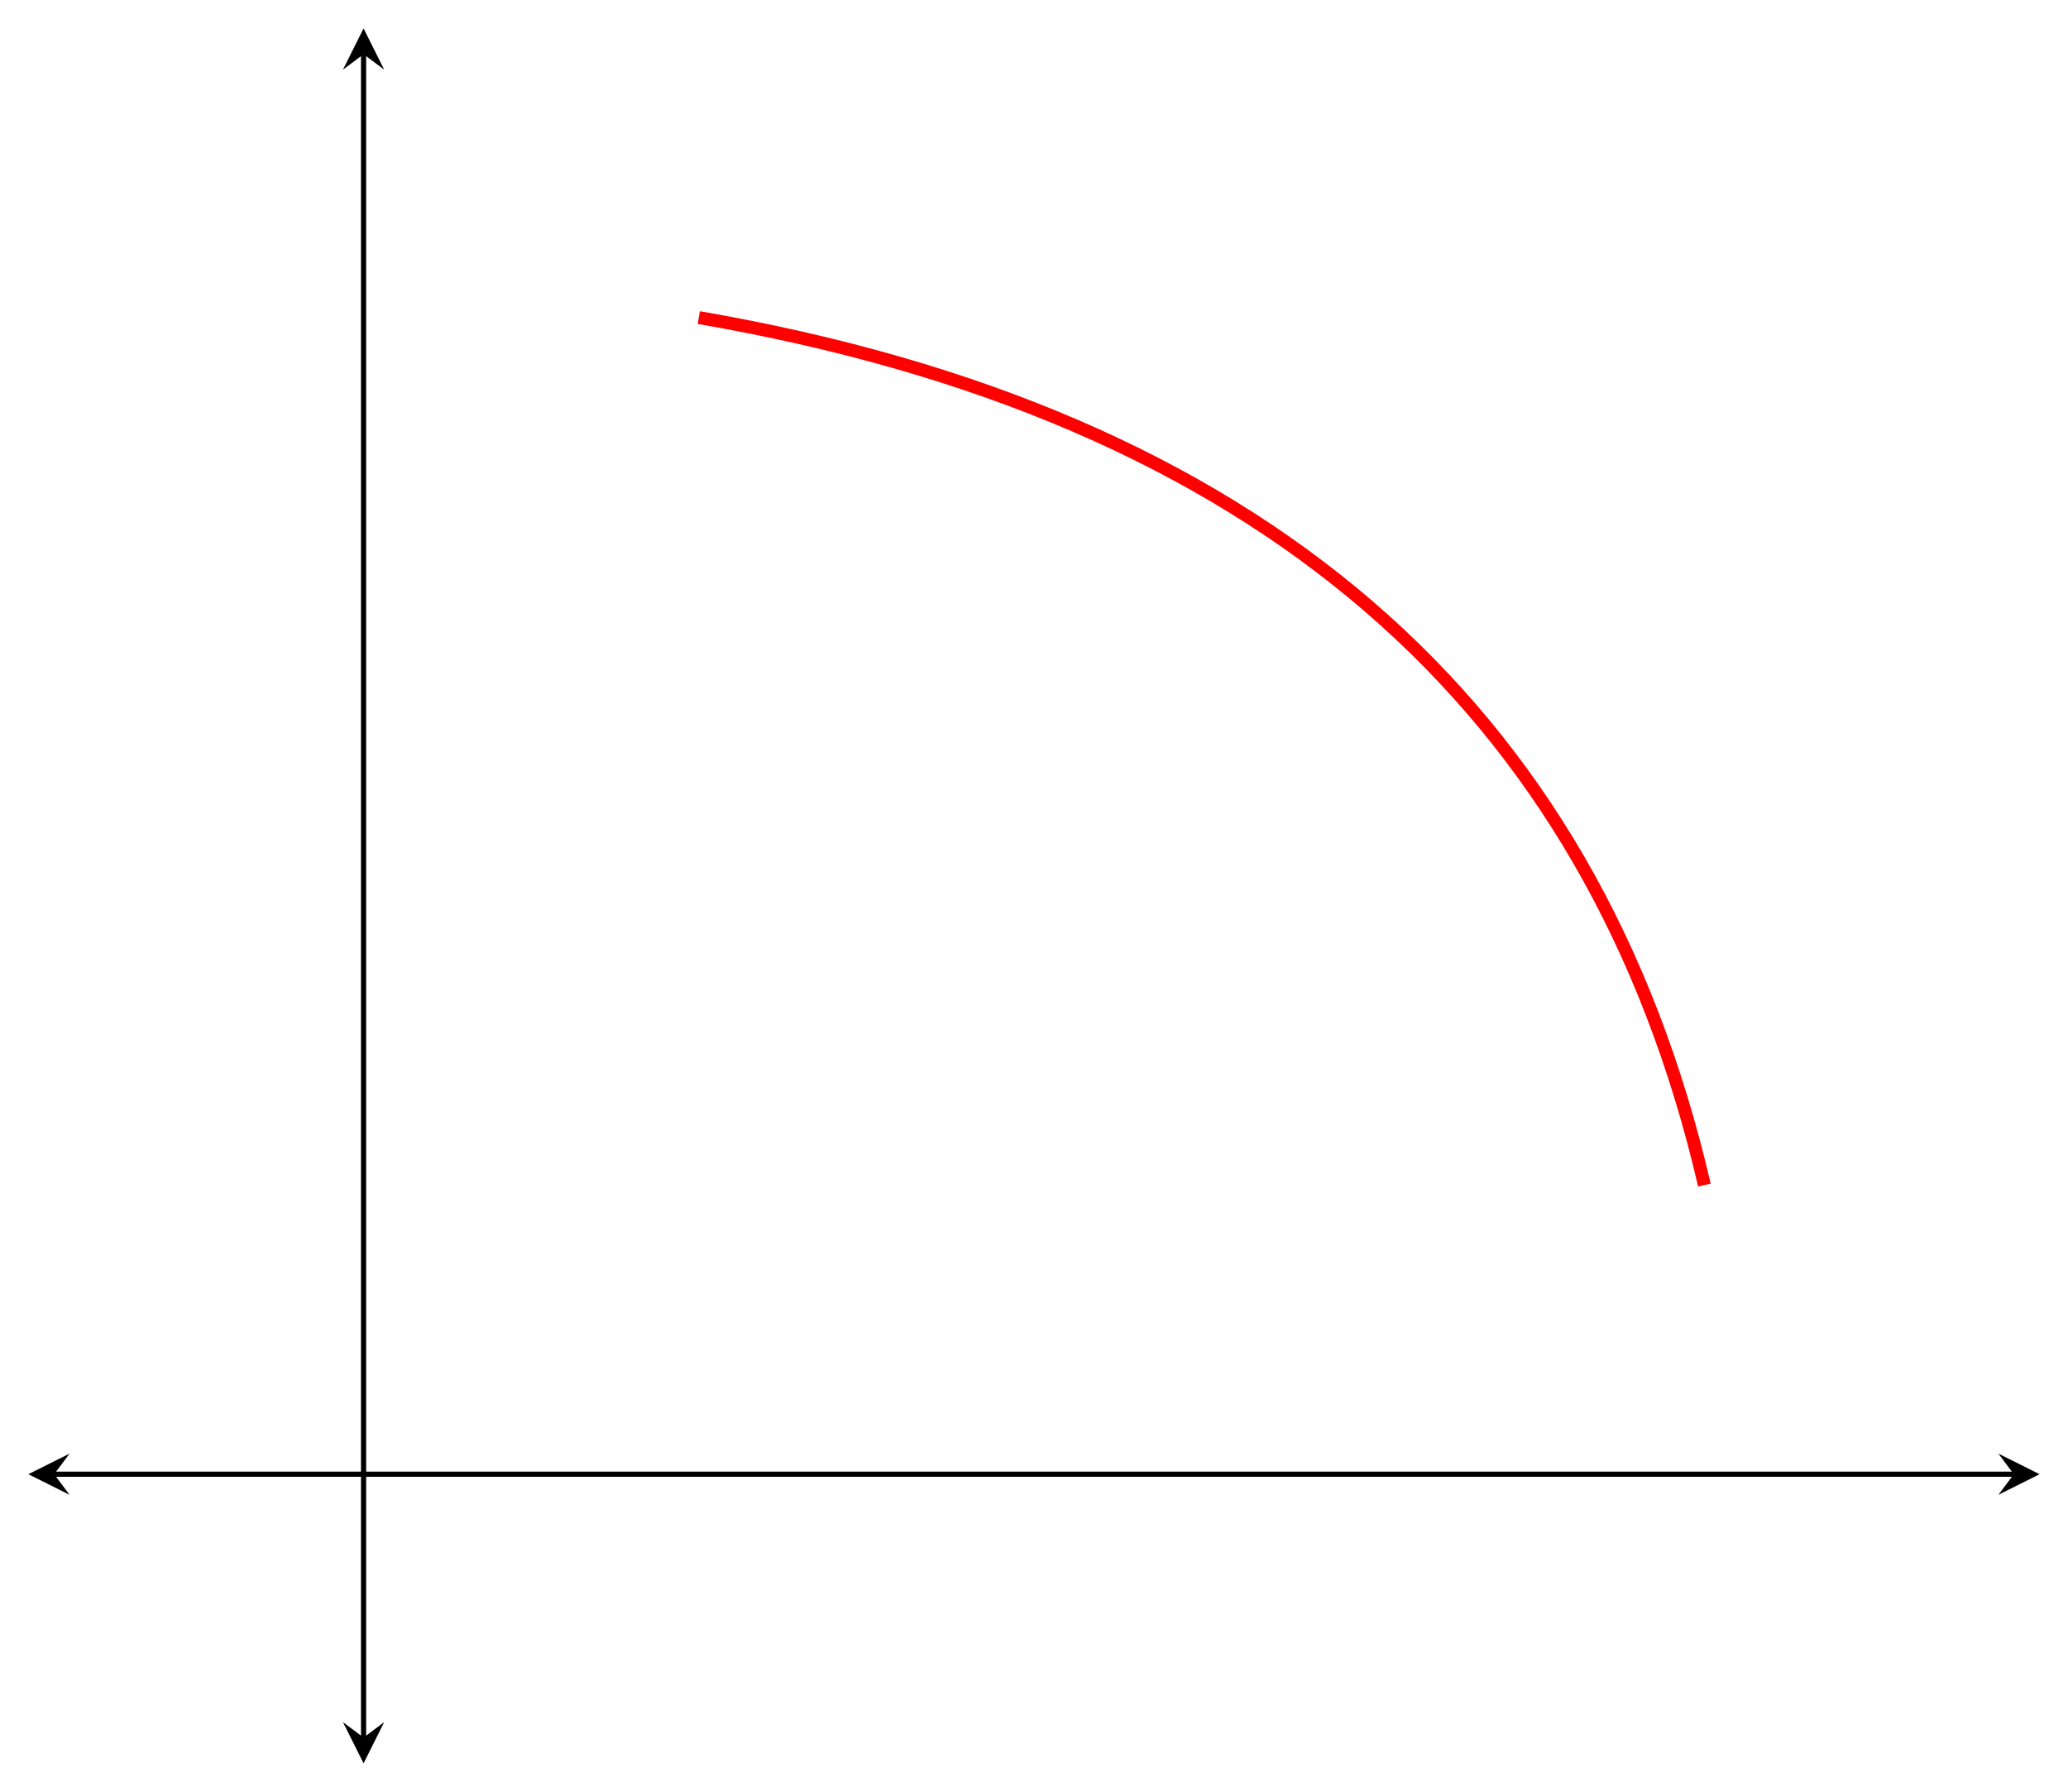
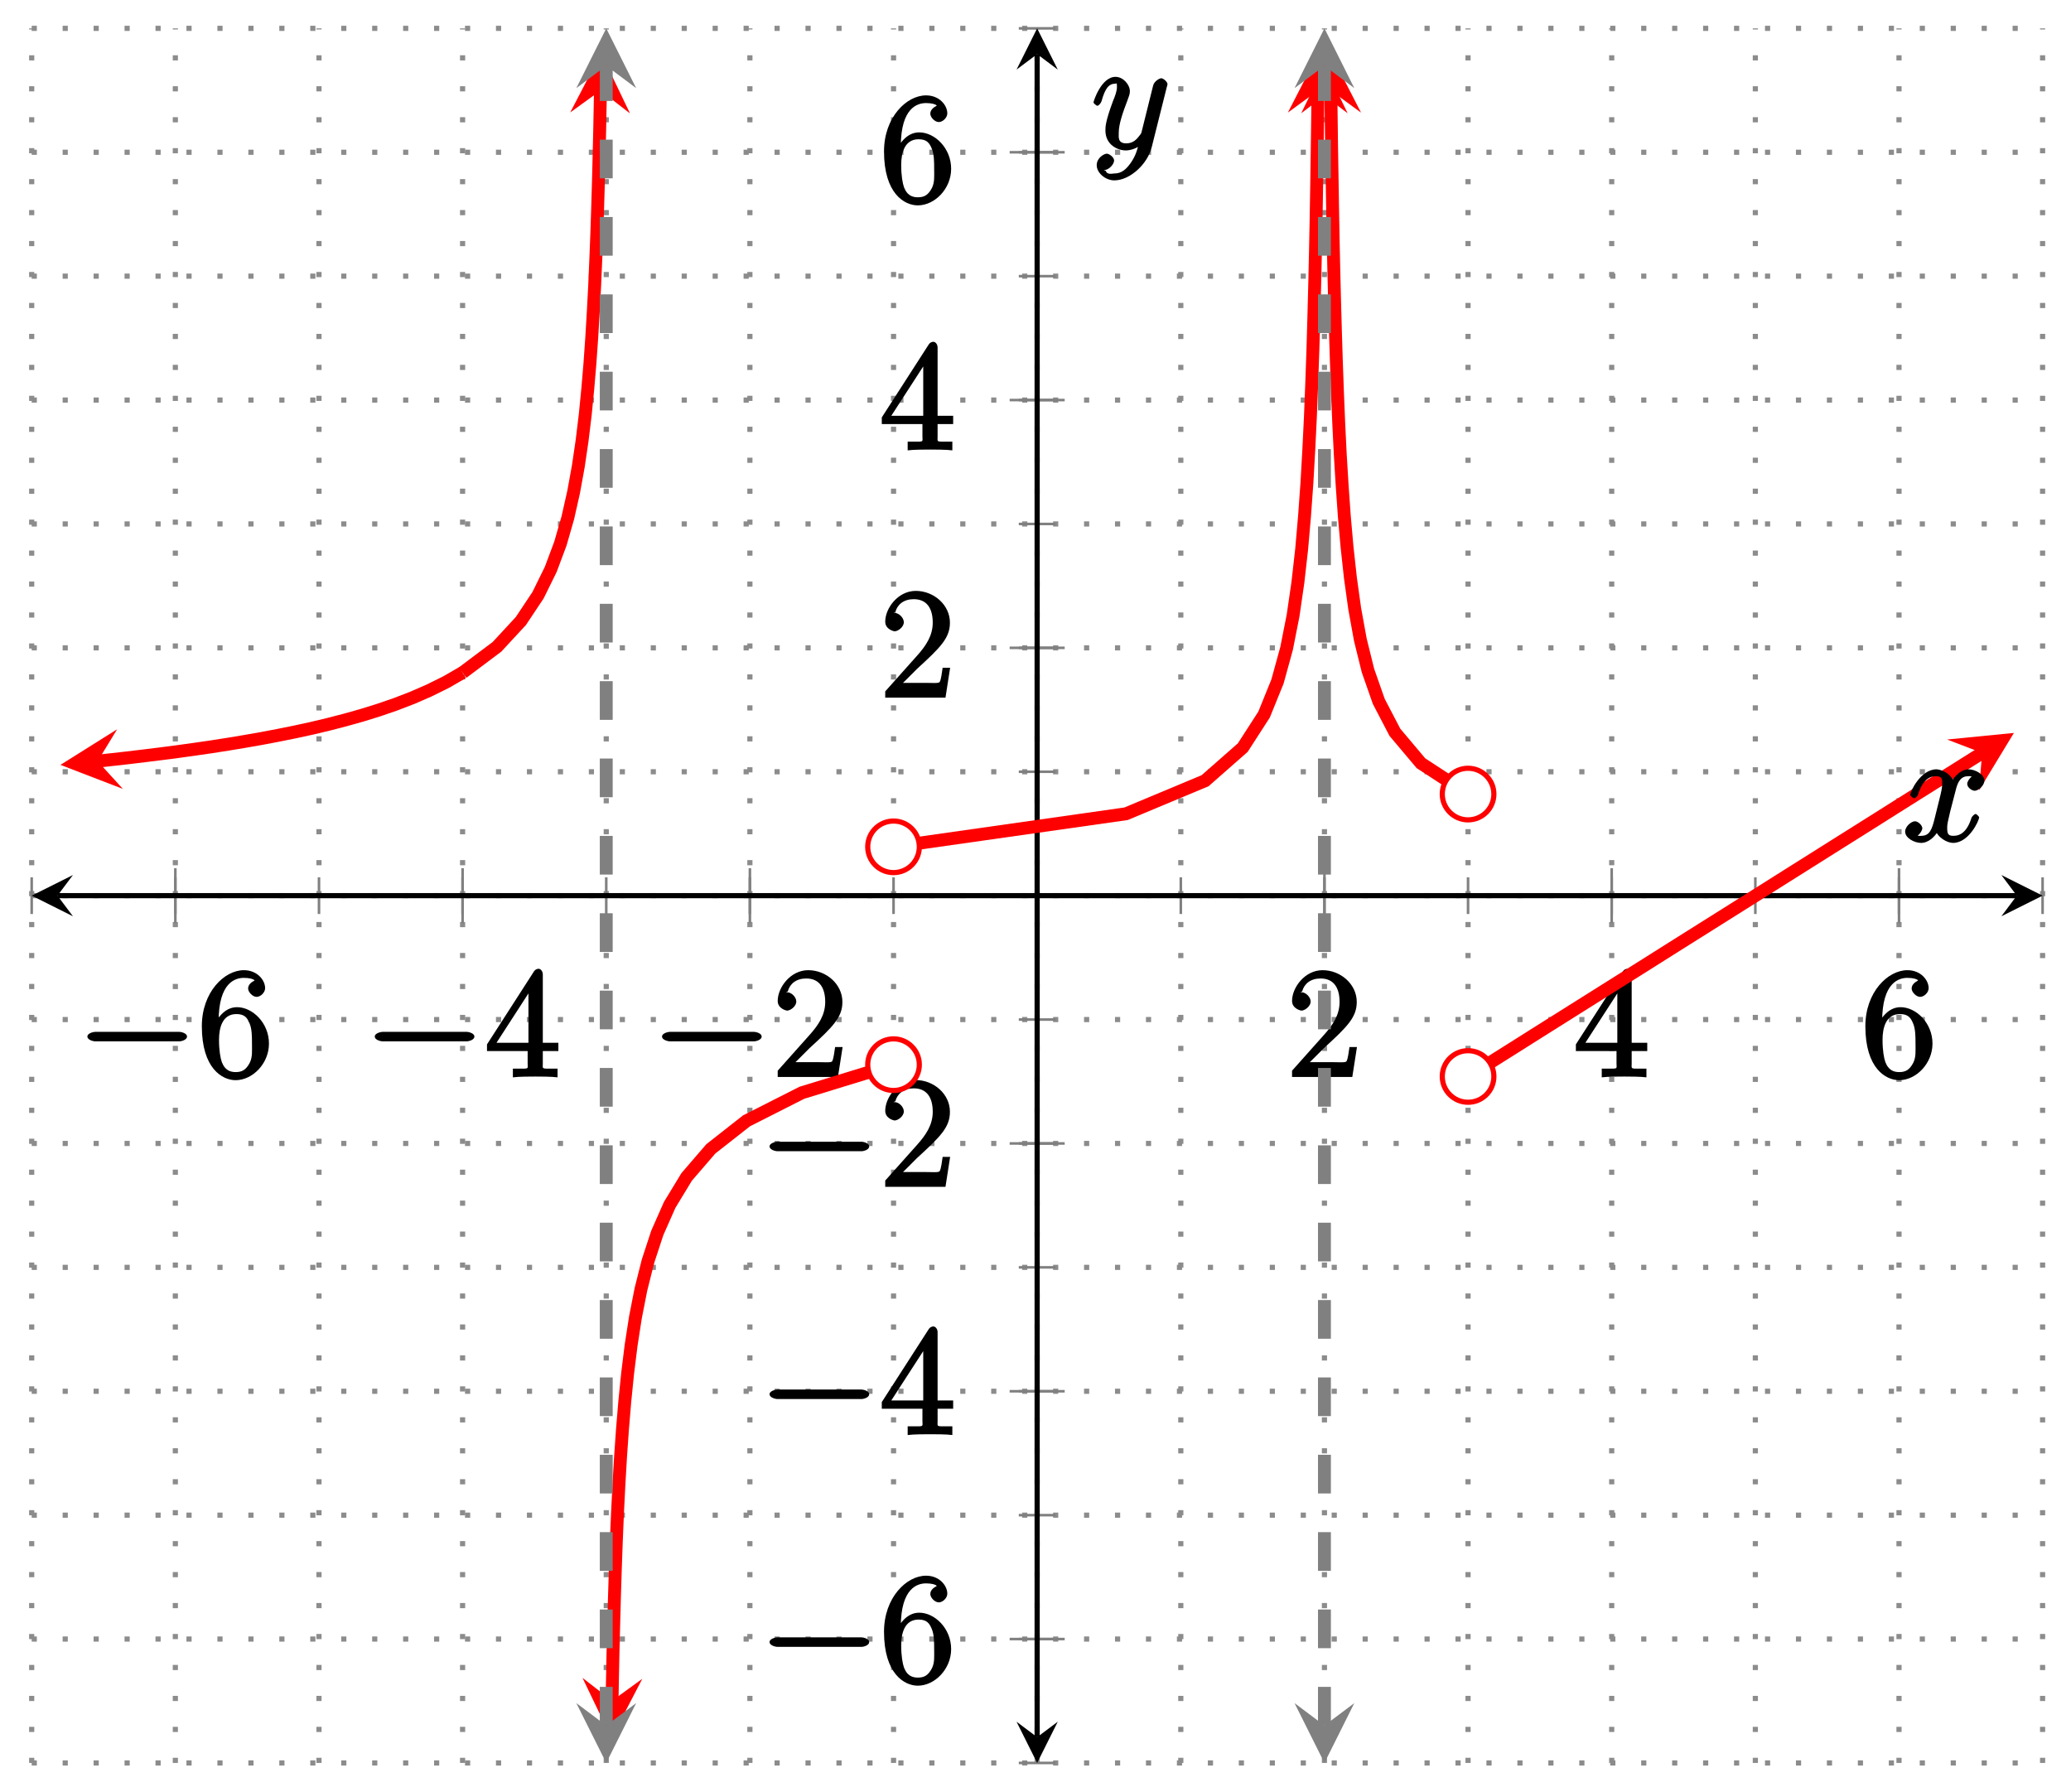
- <svg xmlns="http://www.w3.org/2000/svg" width="159.8pt" height="138.43pt" viewBox="0 0 159.8 138.43" version="1.1">
+ <svg xmlns="http://www.w3.org/2000/svg" xmlns:xlink="http://www.w3.org/1999/xlink" width="160.05pt" height="138.42pt" viewBox="0 0 160.05 138.42" version="1.1">
+   <defs>
+     <g>
+       <symbol overflow="visible" id="glyph0-0">
+         <path style="stroke:none;" d="" />
+       </symbol>
+       <symbol overflow="visible" id="glyph0-1">
+         <path style="stroke:none;" d="M 7.875 -2.75 C 8.078 -2.75 8.484 -2.875 8.484 -3.125 C 8.484 -3.359 8.078 -3.484 7.875 -3.484 L 1.406 -3.484 C 1.203 -3.484 0.781 -3.359 0.781 -3.125 C 0.781 -2.875 1.203 -2.75 1.406 -2.75 Z M 7.875 -2.75 " />
+       </symbol>
+       <symbol overflow="visible" id="glyph1-0">
+         <path style="stroke:none;" d="" />
+       </symbol>
+       <symbol overflow="visible" id="glyph1-1">
+         <path style="stroke:none;" d="M 1.625 -4.297 C 1.625 -7.328 2.938 -7.656 3.578 -7.656 C 4.016 -7.656 4.328 -7.562 4.391 -7.469 C 4.531 -7.469 3.906 -7.312 3.906 -6.828 C 3.906 -6.562 4.25 -6.188 4.562 -6.188 C 4.859 -6.188 5.219 -6.516 5.219 -6.859 C 5.219 -7.484 4.609 -8.25 3.578 -8.25 C 2.062 -8.25 0.328 -6.547 0.328 -3.922 C 0.328 -0.641 1.922 0.25 2.938 0.25 C 4.25 0.25 5.516 -1.031 5.516 -2.578 C 5.516 -4.172 4.25 -5.391 3.047 -5.391 C 1.984 -5.391 1.422 -4.312 1.297 -3.984 L 1.625 -3.984 Z M 2.938 -0.375 C 2.188 -0.375 1.984 -0.891 1.875 -1.141 C 1.766 -1.453 1.656 -2.031 1.656 -2.875 C 1.656 -3.812 1.922 -4.859 3 -4.859 C 3.656 -4.859 3.844 -4.547 4.016 -4.141 C 4.203 -3.703 4.203 -3.109 4.203 -2.594 C 4.203 -1.984 4.25 -1.547 4.031 -1.094 C 3.734 -0.531 3.422 -0.375 2.938 -0.375 Z M 2.938 -0.375 " />
+       </symbol>
+       <symbol overflow="visible" id="glyph1-2">
+         <path style="stroke:none;" d="M 4.469 -7.922 C 4.469 -8.156 4.312 -8.359 4.141 -8.359 C 4.047 -8.359 3.891 -8.312 3.797 -8.172 L 0.156 -2.516 L 0.156 -2 L 3.297 -2 L 3.297 -1.047 C 3.297 -0.609 3.438 -0.641 2.562 -0.641 L 2.156 -0.641 L 2.156 0.031 C 2.609 -0.031 3.547 -0.031 3.891 -0.031 C 4.219 -0.031 5.172 -0.031 5.609 0.031 L 5.609 -0.641 L 5.219 -0.641 C 4.344 -0.641 4.469 -0.609 4.469 -1.047 L 4.469 -2 L 5.672 -2 L 5.672 -2.641 L 4.469 -2.641 Z M 3.359 -7 L 3.359 -2.641 L 0.891 -2.641 L 3.641 -6.891 Z M 3.359 -7 " />
+       </symbol>
+       <symbol overflow="visible" id="glyph1-3">
+         <path style="stroke:none;" d="M 5.266 -2.312 L 4.859 -2.312 C 4.797 -1.953 4.75 -1.406 4.625 -1.203 C 4.547 -1.094 3.984 -1.141 3.625 -1.141 L 1.406 -1.141 L 1.516 -0.891 C 1.844 -1.156 2.562 -1.922 2.875 -2.219 C 4.703 -3.891 5.422 -4.609 5.422 -5.797 C 5.422 -7.172 4.172 -8.25 2.781 -8.25 C 1.406 -8.25 0.422 -6.906 0.422 -5.875 C 0.422 -5.266 1.109 -5.125 1.141 -5.125 C 1.406 -5.125 1.859 -5.453 1.859 -5.828 C 1.859 -6.172 1.484 -6.547 1.141 -6.547 C 1.047 -6.547 1.016 -6.547 1.203 -6.609 C 1.359 -7.203 1.859 -7.609 2.625 -7.609 C 3.641 -7.609 4.094 -6.891 4.094 -5.797 C 4.094 -4.781 3.562 -4 2.875 -3.234 L 0.422 -0.484 L 0.422 0 L 5.078 0 L 5.438 -2.312 Z M 5.266 -2.312 " />
+       </symbol>
+       <symbol overflow="visible" id="glyph2-0">
+         <path style="stroke:none;" d="" />
+       </symbol>
+       <symbol overflow="visible" id="glyph2-1">
+         <path style="stroke:none;" d="M 5.672 -5.172 C 5.281 -5.109 4.969 -4.656 4.969 -4.438 C 4.969 -4.141 5.359 -3.906 5.531 -3.906 C 5.891 -3.906 6.297 -4.359 6.297 -4.688 C 6.297 -5.188 5.562 -5.562 5.062 -5.562 C 4.344 -5.562 3.766 -4.703 3.656 -4.469 L 3.984 -4.469 C 3.703 -5.359 2.812 -5.562 2.594 -5.562 C 1.375 -5.562 0.562 -3.844 0.562 -3.578 C 0.562 -3.531 0.781 -3.328 0.859 -3.328 C 0.953 -3.328 1.094 -3.438 1.156 -3.578 C 1.562 -4.922 2.219 -5.031 2.562 -5.031 C 3.094 -5.031 3.031 -4.672 3.031 -4.391 C 3.031 -4.125 2.969 -3.844 2.828 -3.281 L 2.422 -1.641 C 2.234 -0.922 2.062 -0.422 1.422 -0.422 C 1.359 -0.422 1.172 -0.375 0.922 -0.531 L 0.812 -0.281 C 1.25 -0.359 1.5 -0.859 1.5 -1 C 1.5 -1.25 1.156 -1.547 0.938 -1.547 C 0.641 -1.547 0.172 -1.141 0.172 -0.75 C 0.172 -0.25 0.891 0.125 1.406 0.125 C 1.984 0.125 2.5 -0.375 2.75 -0.859 L 2.469 -0.969 C 2.672 -0.266 3.438 0.125 3.875 0.125 C 5.094 0.125 5.891 -1.594 5.891 -1.859 C 5.891 -1.906 5.688 -2.109 5.625 -2.109 C 5.516 -2.109 5.328 -1.906 5.297 -1.812 C 4.969 -0.75 4.453 -0.422 3.906 -0.422 C 3.484 -0.422 3.422 -0.578 3.422 -1.062 C 3.422 -1.328 3.469 -1.516 3.656 -2.312 L 4.078 -3.938 C 4.25 -4.656 4.5 -5.031 5.062 -5.031 C 5.078 -5.031 5.297 -5.062 5.547 -4.906 Z M 5.672 -5.172 " />
+       </symbol>
+       <symbol overflow="visible" id="glyph2-2">
+         <path style="stroke:none;" d="M 3.031 1.094 C 2.703 1.547 2.359 1.906 1.766 1.906 C 1.625 1.906 1.203 2.031 1.109 1.703 C 0.906 1.641 0.969 1.641 0.984 1.641 C 1.344 1.641 1.75 1.188 1.75 0.906 C 1.75 0.641 1.359 0.375 1.188 0.375 C 0.984 0.375 0.406 0.688 0.406 1.266 C 0.406 1.875 1.094 2.438 1.766 2.438 C 2.969 2.438 4.328 1.188 4.656 -0.125 L 5.828 -4.797 C 5.844 -4.859 5.875 -4.922 5.875 -5 C 5.875 -5.172 5.562 -5.453 5.391 -5.453 C 5.281 -5.453 4.859 -5.25 4.766 -4.891 L 3.891 -1.375 C 3.828 -1.156 3.875 -1.25 3.781 -1.109 C 3.531 -0.781 3.266 -0.422 2.688 -0.422 C 2.016 -0.422 2.109 -0.922 2.109 -1.25 C 2.109 -1.922 2.438 -2.844 2.766 -3.703 C 2.891 -4.047 2.969 -4.219 2.969 -4.453 C 2.969 -4.953 2.453 -5.562 1.859 -5.562 C 0.766 -5.562 0.156 -3.688 0.156 -3.578 C 0.156 -3.531 0.375 -3.328 0.453 -3.328 C 0.562 -3.328 0.734 -3.531 0.781 -3.688 C 1.062 -4.703 1.359 -5.031 1.828 -5.031 C 1.938 -5.031 1.969 -5.172 1.969 -4.781 C 1.969 -4.469 1.844 -4.125 1.656 -3.672 C 1.078 -2.109 1.078 -1.703 1.078 -1.422 C 1.078 -0.281 2.062 0.125 2.656 0.125 C 3 0.125 3.531 -0.031 3.844 -0.344 L 3.688 -0.516 C 3.516 0.141 3.438 0.5 3.031 1.094 Z M 3.031 1.094 " />
+       </symbol>
+     </g>
+     <clipPath id="clip1">
+       <path d="M 2.449 37 L 50 37 L 50 74 L 2.449 74 Z M 2.449 37 " />
+     </clipPath>
+     <clipPath id="clip2">
+       <path d="M 21 2.191 L 61 2.191 L 61 67 L 21 67 Z M 21 2.191 " />
+     </clipPath>
+     <clipPath id="clip3">
+       <path d="M 33 68 L 84 68 L 84 136.23 L 33 136.23 Z M 33 68 " />
+     </clipPath>
+     <clipPath id="clip4">
+       <path d="M 44 131 L 50 131 L 50 136.23 L 44 136.23 Z M 44 131 " />
+     </clipPath>
+     <clipPath id="clip5">
+       <path d="M 44 2.191 L 50 2.191 L 50 7 L 44 7 Z M 44 2.191 " />
+     </clipPath>
+     <clipPath id="clip6">
+       <path d="M 54 2.191 L 116 2.191 L 116 80 L 54 80 Z M 54 2.191 " />
+     </clipPath>
+     <clipPath id="clip7">
+       <path d="M 88 2.191 L 128 2.191 L 128 76 L 88 76 Z M 88 2.191 " />
+     </clipPath>
+     <clipPath id="clip8">
+       <path d="M 100 131 L 105 131 L 105 136.23 L 100 136.23 Z M 100 131 " />
+     </clipPath>
+     <clipPath id="clip9">
+       <path d="M 100 2.191 L 105 2.191 L 105 7 L 100 7 Z M 100 2.191 " />
+     </clipPath>
+     <clipPath id="clip10">
+       <path d="M 99 43 L 157.855 43 L 157.855 98 L 99 98 Z M 99 43 " />
+     </clipPath>
+   </defs>
  <g id="surface1">
-     <path style="fill:none;stroke-width:0.399;stroke-linecap:butt;stroke-linejoin:miter;stroke:rgb(0%,0%,0%);stroke-opacity:1;stroke-miterlimit:10;" d="M 1.994 22.342 L 153.423 22.342 " transform="matrix(1,0,0,-1,2.19,136.24)" />
-     <path style=" stroke:none;fill-rule:nonzero;fill:rgb(0%,0%,0%);fill-opacity:1;" d="M 2.191 113.898 L 5.379 115.492 L 4.184 113.898 L 5.379 112.305 " />
-     <path style=" stroke:none;fill-rule:nonzero;fill:rgb(0%,0%,0%);fill-opacity:1;" d="M 157.605 113.898 L 154.418 112.305 L 155.613 113.898 L 154.418 115.492 " />
-     <path style="fill:none;stroke-width:0.399;stroke-linecap:butt;stroke-linejoin:miter;stroke:rgb(0%,0%,0%);stroke-opacity:1;stroke-miterlimit:10;" d="M 25.904 1.994 L 25.904 132.053 " transform="matrix(1,0,0,-1,2.19,136.24)" />
-     <path style=" stroke:none;fill-rule:nonzero;fill:rgb(0%,0%,0%);fill-opacity:1;" d="M 28.094 136.238 L 29.688 133.051 L 28.094 134.246 L 26.5 133.051 " />
-     <path style=" stroke:none;fill-rule:nonzero;fill:rgb(0%,0%,0%);fill-opacity:1;" d="M 28.094 2.195 L 26.5 5.383 L 28.094 4.188 L 29.688 5.383 " />
-     <path style="fill:none;stroke-width:0.996;stroke-linecap:butt;stroke-linejoin:miter;stroke:rgb(100%,0%,0%);stroke-opacity:1;stroke-miterlimit:1;" d="M 51.806 111.705 C 94.978 104.256 120.88 81.916 129.513 44.681 " transform="matrix(1,0,0,-1,2.19,136.24)" />
+     <path style="fill:none;stroke-width:0.399;stroke-linecap:butt;stroke-linejoin:miter;stroke:rgb(54.999%,54.999%,54.999%);stroke-opacity:1;stroke-dasharray:0.399,1.993;stroke-miterlimit:10;" d="M -0.001 -0 L -0.001 134.039 M 11.101 -0 L 11.101 134.039 M 22.202 -0 L 22.202 134.039 M 33.3 -0 L 33.3 134.039 M 44.402 -0 L 44.402 134.039 M 55.503 -0 L 55.503 134.039 M 66.605 -0 L 66.605 134.039 M 77.702 -0 L 77.702 134.039 M 88.804 -0 L 88.804 134.039 M 99.905 -0 L 99.905 134.039 M 111.003 -0 L 111.003 134.039 M 122.105 -0 L 122.105 134.039 M 133.206 -0 L 133.206 134.039 M 144.308 -0 L 144.308 134.039 M 155.405 -0 L 155.405 134.039 " transform="matrix(1,0,0,-1,2.45,136.23)" />
+     <path style="fill:none;stroke-width:0.399;stroke-linecap:butt;stroke-linejoin:miter;stroke:rgb(54.999%,54.999%,54.999%);stroke-opacity:1;stroke-dasharray:0.399,1.993;stroke-miterlimit:10;" d="M -0.001 -0 L 155.405 -0 M -0.001 9.574 L 155.405 9.574 M -0.001 19.148 L 155.405 19.148 M -0.001 28.722 L 155.405 28.722 M -0.001 38.296 L 155.405 38.296 M -0.001 47.871 L 155.405 47.871 M -0.001 57.445 L 155.405 57.445 M -0.001 67.019 L 155.405 67.019 M -0.001 76.593 L 155.405 76.593 M -0.001 86.168 L 155.405 86.168 M -0.001 95.742 L 155.405 95.742 M -0.001 105.316 L 155.405 105.316 M -0.001 114.89 L 155.405 114.89 M -0.001 124.464 L 155.405 124.464 M -0.001 134.039 L 155.405 134.039 " transform="matrix(1,0,0,-1,2.45,136.23)" />
+     <path style="fill:none;stroke-width:0.199;stroke-linecap:butt;stroke-linejoin:miter;stroke:rgb(50%,50%,50%);stroke-opacity:1;stroke-miterlimit:10;" d="M -0.001 65.601 L -0.001 68.437 M 11.101 65.601 L 11.101 68.437 M 22.202 65.601 L 22.202 68.437 M 33.3 65.601 L 33.3 68.437 M 44.402 65.601 L 44.402 68.437 M 55.503 65.601 L 55.503 68.437 M 66.605 65.601 L 66.605 68.437 M 77.702 65.601 L 77.702 68.437 M 88.804 65.601 L 88.804 68.437 M 99.905 65.601 L 99.905 68.437 M 111.003 65.601 L 111.003 68.437 M 122.105 65.601 L 122.105 68.437 M 133.206 65.601 L 133.206 68.437 M 144.308 65.601 L 144.308 68.437 M 155.405 65.601 L 155.405 68.437 " transform="matrix(1,0,0,-1,2.45,136.23)" />
+     <path style="fill:none;stroke-width:0.199;stroke-linecap:butt;stroke-linejoin:miter;stroke:rgb(50%,50%,50%);stroke-opacity:1;stroke-miterlimit:10;" d="M 11.101 64.894 L 11.101 69.144 M 33.3 64.894 L 33.3 69.144 M 55.503 64.894 L 55.503 69.144 M 99.905 64.894 L 99.905 69.144 M 122.105 64.894 L 122.105 69.144 M 144.308 64.894 L 144.308 69.144 " transform="matrix(1,0,0,-1,2.45,136.23)" />
+     <path style="fill:none;stroke-width:0.199;stroke-linecap:butt;stroke-linejoin:miter;stroke:rgb(50%,50%,50%);stroke-opacity:1;stroke-miterlimit:10;" d="M 76.284 -0 L 79.12 -0 M 76.284 9.574 L 79.12 9.574 M 76.284 19.148 L 79.12 19.148 M 76.284 28.722 L 79.12 28.722 M 76.284 38.296 L 79.12 38.296 M 76.284 47.871 L 79.12 47.871 M 76.284 57.445 L 79.12 57.445 M 76.284 67.019 L 79.12 67.019 M 76.284 76.593 L 79.12 76.593 M 76.284 86.168 L 79.12 86.168 M 76.284 95.742 L 79.12 95.742 M 76.284 105.316 L 79.12 105.316 M 76.284 114.89 L 79.12 114.89 M 76.284 124.464 L 79.12 124.464 M 76.284 134.039 L 79.12 134.039 " transform="matrix(1,0,0,-1,2.45,136.23)" />
+     <path style="fill:none;stroke-width:0.199;stroke-linecap:butt;stroke-linejoin:miter;stroke:rgb(50%,50%,50%);stroke-opacity:1;stroke-miterlimit:10;" d="M 75.577 9.574 L 79.831 9.574 M 75.577 28.722 L 79.831 28.722 M 75.577 47.871 L 79.831 47.871 M 75.577 86.168 L 79.831 86.168 M 75.577 105.316 L 79.831 105.316 M 75.577 124.464 L 79.831 124.464 " transform="matrix(1,0,0,-1,2.45,136.23)" />
+     <path style="fill:none;stroke-width:0.399;stroke-linecap:butt;stroke-linejoin:miter;stroke:rgb(0%,0%,0%);stroke-opacity:1;stroke-miterlimit:10;" d="M 1.991 67.019 L 153.413 67.019 " transform="matrix(1,0,0,-1,2.45,136.23)" />
+     <path style=" stroke:none;fill-rule:nonzero;fill:rgb(0%,0%,0%);fill-opacity:1;" d="M 2.449 69.211 L 5.637 70.805 L 4.441 69.211 L 5.637 67.617 " />
+     <path style=" stroke:none;fill-rule:nonzero;fill:rgb(0%,0%,0%);fill-opacity:1;" d="M 157.855 69.211 L 154.668 67.617 L 155.863 69.211 L 154.668 70.805 " />
+     <path style="fill:none;stroke-width:0.399;stroke-linecap:butt;stroke-linejoin:miter;stroke:rgb(0%,0%,0%);stroke-opacity:1;stroke-miterlimit:10;" d="M 77.702 1.992 L 77.702 132.046 " transform="matrix(1,0,0,-1,2.45,136.23)" />
+     <path style=" stroke:none;fill-rule:nonzero;fill:rgb(0%,0%,0%);fill-opacity:1;" d="M 80.152 136.23 L 81.746 133.043 L 80.152 134.238 L 78.559 133.043 " />
+     <path style=" stroke:none;fill-rule:nonzero;fill:rgb(0%,0%,0%);fill-opacity:1;" d="M 80.152 2.191 L 78.559 5.379 L 80.152 4.184 L 81.746 5.379 " />
+     <g style="fill:rgb(0%,0%,0%);fill-opacity:1;">
+       <use xlink:href="#glyph0-1" x="5.97" y="83.22" />
+     </g>
+     <g style="fill:rgb(0%,0%,0%);fill-opacity:1;">
+       <use xlink:href="#glyph1-1" x="15.27" y="83.22" />
+     </g>
+     <g style="fill:rgb(0%,0%,0%);fill-opacity:1;">
+       <use xlink:href="#glyph0-1" x="28.18" y="83.22" />
+     </g>
+     <g style="fill:rgb(0%,0%,0%);fill-opacity:1;">
+       <use xlink:href="#glyph1-2" x="37.48" y="83.22" />
+     </g>
+     <g style="fill:rgb(0%,0%,0%);fill-opacity:1;">
+       <use xlink:href="#glyph0-1" x="50.38" y="83.22" />
+     </g>
+     <g style="fill:rgb(0%,0%,0%);fill-opacity:1;">
+       <use xlink:href="#glyph1-3" x="59.68" y="83.22" />
+     </g>
+     <g style="fill:rgb(0%,0%,0%);fill-opacity:1;">
+       <use xlink:href="#glyph1-3" x="99.43" y="83.22" />
+     </g>
+     <g style="fill:rgb(0%,0%,0%);fill-opacity:1;">
+       <use xlink:href="#glyph1-2" x="121.63" y="83.22" />
+     </g>
+     <g style="fill:rgb(0%,0%,0%);fill-opacity:1;">
+       <use xlink:href="#glyph1-1" x="143.83" y="83.22" />
+     </g>
+     <g style="fill:rgb(0%,0%,0%);fill-opacity:1;">
+       <use xlink:href="#glyph0-1" x="58.69" y="130.01" />
+     </g>
+     <g style="fill:rgb(0%,0%,0%);fill-opacity:1;">
+       <use xlink:href="#glyph1-1" x="67.99" y="130.01" />
+     </g>
+     <g style="fill:rgb(0%,0%,0%);fill-opacity:1;">
+       <use xlink:href="#glyph0-1" x="58.69" y="110.86" />
+     </g>
+     <g style="fill:rgb(0%,0%,0%);fill-opacity:1;">
+       <use xlink:href="#glyph1-2" x="67.99" y="110.86" />
+     </g>
+     <g style="fill:rgb(0%,0%,0%);fill-opacity:1;">
+       <use xlink:href="#glyph0-1" x="58.69" y="91.71" />
+     </g>
+     <g style="fill:rgb(0%,0%,0%);fill-opacity:1;">
+       <use xlink:href="#glyph1-3" x="67.99" y="91.71" />
+     </g>
+     <g style="fill:rgb(0%,0%,0%);fill-opacity:1;">
+       <use xlink:href="#glyph1-3" x="67.99" y="53.91" />
+     </g>
+     <g style="fill:rgb(0%,0%,0%);fill-opacity:1;">
+       <use xlink:href="#glyph1-2" x="67.99" y="34.77" />
+     </g>
+     <g style="fill:rgb(0%,0%,0%);fill-opacity:1;">
+       <use xlink:href="#glyph1-1" x="67.99" y="15.62" />
+     </g>
+     <g clip-path="url(#clip1)" clip-rule="nonzero">
+       <path style="fill:none;stroke-width:0.996;stroke-linecap:butt;stroke-linejoin:miter;stroke:rgb(100%,0%,0%);stroke-opacity:1;stroke-miterlimit:10;" d="M 5.097 77.406 L 3.515 77.253 L 4.812 77.386 L 6.105 77.523 L 7.402 77.668 L 8.695 77.824 L 9.991 77.984 L 11.284 78.152 L 12.581 78.332 L 13.874 78.519 L 15.171 78.722 L 16.464 78.937 L 17.761 79.164 L 19.054 79.41 L 20.351 79.671 L 21.648 79.953 L 22.941 80.261 L 24.238 80.597 L 25.53 80.96 L 26.827 81.363 L 28.12 81.808 L 29.417 82.308 L 30.71 82.871 L 32.007 83.511 L 33.3 84.257 " transform="matrix(1,0,0,-1,2.45,136.23)" />
+     </g>
+     <path style=" stroke:none;fill-rule:nonzero;fill:rgb(100%,0%,0%);fill-opacity:1;" d="M 4.672 59.105 L 9.496 60.961 L 7.547 58.824 L 9.051 56.355 " />
+     <g clip-path="url(#clip2)" clip-rule="nonzero">
+       <path style="fill:none;stroke-width:0.996;stroke-linecap:butt;stroke-linejoin:miter;stroke:rgb(100%,0%,0%);stroke-opacity:1;stroke-miterlimit:10;" d="M 33.3 84.253 L 35.96 86.25 L 37.804 88.242 L 39.132 90.238 L 40.112 92.23 L 40.859 94.226 L 41.433 96.222 L 41.882 98.214 L 42.245 100.21 L 42.538 102.203 L 42.78 104.199 L 42.976 106.195 L 43.144 108.187 L 43.284 110.183 L 43.402 112.179 L 43.507 114.171 L 43.593 116.168 L 43.671 118.16 L 43.737 120.156 L 43.796 122.152 L 43.847 124.144 L 43.894 126.14 L 43.933 128.136 L 43.968 130.128 L 43.956 129.234 " transform="matrix(1,0,0,-1,2.45,136.23)" />
+     </g>
+     <path style=" stroke:none;fill-rule:nonzero;fill:rgb(100%,0%,0%);fill-opacity:1;" d="M 46.453 4.105 L 44.066 8.691 L 46.406 6.996 L 48.688 8.766 " />
+     <g clip-path="url(#clip3)" clip-rule="nonzero">
+       <path style="fill:none;stroke-width:0.996;stroke-linecap:butt;stroke-linejoin:miter;stroke:rgb(100%,0%,0%);stroke-opacity:1;stroke-miterlimit:10;" d="M 44.851 4.804 L 44.839 4.082 L 44.878 6.253 L 44.921 8.421 L 44.976 10.589 L 45.034 12.757 L 45.101 14.925 L 45.179 17.093 L 45.269 19.261 L 45.378 21.433 L 45.503 23.601 L 45.655 25.769 L 45.835 27.937 L 46.054 30.105 L 46.323 32.273 L 46.659 34.441 L 47.085 36.609 L 47.632 38.781 L 48.343 40.949 L 49.3 43.117 L 50.616 45.285 L 52.484 47.453 L 55.245 49.621 L 59.523 51.789 L 66.601 53.96 " transform="matrix(1,0,0,-1,2.45,136.23)" />
+     </g>
+     <path style=" stroke:none;fill-rule:nonzero;fill:rgb(100%,0%,0%);fill-opacity:1;" d="M 47.254 134.316 L 49.637 129.73 L 47.301 131.426 L 45.016 129.656 " />
+     <path style="fill:none;stroke-width:0.996;stroke-linecap:butt;stroke-linejoin:miter;stroke:rgb(50%,50%,50%);stroke-opacity:1;stroke-dasharray:2.989,2.989;stroke-miterlimit:10;" d="M 44.402 2.89 L 44.402 131.148 " transform="matrix(1,0,0,-1,2.45,136.23)" />
+     <g clip-path="url(#clip4)" clip-rule="nonzero">
+       <path style=" stroke:none;fill-rule:nonzero;fill:rgb(50%,50%,50%);fill-opacity:1;" d="M 46.852 136.23 L 49.164 131.605 L 46.852 133.34 L 44.539 131.605 " />
+     </g>
+     <g clip-path="url(#clip5)" clip-rule="nonzero">
+       <path style=" stroke:none;fill-rule:nonzero;fill:rgb(50%,50%,50%);fill-opacity:1;" d="M 46.852 2.191 L 44.539 6.812 L 46.852 5.082 L 49.164 6.812 " />
+     </g>
+     <g clip-path="url(#clip6)" clip-rule="nonzero">
+       <path style="fill:none;stroke-width:0.996;stroke-linecap:butt;stroke-linejoin:miter;stroke:rgb(100%,0%,0%);stroke-opacity:1;stroke-miterlimit:10;" d="M 66.605 70.793 L 84.573 73.347 L 90.683 75.902 L 93.593 78.46 L 95.241 81.015 L 96.277 83.57 L 96.98 86.125 L 97.484 88.679 L 97.855 91.238 L 98.144 93.793 L 98.366 96.347 L 98.55 98.902 L 98.695 101.457 L 98.82 104.015 L 98.921 106.57 L 99.011 109.125 L 99.085 111.679 L 99.152 114.234 L 99.21 116.793 L 99.261 119.347 L 99.304 121.902 L 99.343 124.457 L 99.378 127.011 L 99.409 129.57 L 99.405 129.234 " transform="matrix(1,0,0,-1,2.45,136.23)" />
+     </g>
+     <path style=" stroke:none;fill-rule:nonzero;fill:rgb(100%,0%,0%);fill-opacity:1;" d="M 101.891 4.105 L 99.527 8.703 L 101.855 6.996 L 104.148 8.754 " />
+     <g clip-path="url(#clip7)" clip-rule="nonzero">
+       <path style="fill:none;stroke-width:0.996;stroke-linecap:butt;stroke-linejoin:miter;stroke:rgb(100%,0%,0%);stroke-opacity:1;stroke-miterlimit:10;" d="M 100.402 129.234 L 100.398 129.738 L 100.425 127.351 L 100.456 124.968 L 100.534 120.195 L 100.577 117.812 L 100.628 115.425 L 100.687 113.039 L 100.753 110.652 L 100.827 108.269 L 100.913 105.882 L 101.011 103.496 L 101.128 101.109 L 101.273 98.726 L 101.441 96.339 L 101.652 93.953 L 101.913 91.57 L 102.245 89.183 L 102.679 86.796 L 103.269 84.41 L 104.105 82.027 L 105.351 79.64 L 107.362 77.253 L 111.007 74.871 " transform="matrix(1,0,0,-1,2.45,136.23)" />
+     </g>
+     <path style=" stroke:none;fill-rule:nonzero;fill:rgb(100%,0%,0%);fill-opacity:1;" d="M 102.82 4.105 L 100.559 8.754 L 102.852 6.996 L 105.184 8.703 " />
+     <path style="fill:none;stroke-width:0.996;stroke-linecap:butt;stroke-linejoin:miter;stroke:rgb(50%,50%,50%);stroke-opacity:1;stroke-dasharray:2.989,2.989;stroke-miterlimit:10;" d="M 99.905 2.89 L 99.905 131.148 " transform="matrix(1,0,0,-1,2.45,136.23)" />
+     <g clip-path="url(#clip8)" clip-rule="nonzero">
+       <path style=" stroke:none;fill-rule:nonzero;fill:rgb(50%,50%,50%);fill-opacity:1;" d="M 102.355 136.23 L 104.664 131.605 L 102.355 133.34 L 100.043 131.605 " />
+     </g>
+     <g clip-path="url(#clip9)" clip-rule="nonzero">
+       <path style=" stroke:none;fill-rule:nonzero;fill:rgb(50%,50%,50%);fill-opacity:1;" d="M 102.355 2.191 L 100.043 6.812 L 102.355 5.082 L 104.664 6.812 " />
+     </g>
+     <g clip-path="url(#clip10)" clip-rule="nonzero">
+       <path style="fill:none;stroke-width:0.996;stroke-linecap:butt;stroke-linejoin:miter;stroke:rgb(100%,0%,0%);stroke-opacity:1;stroke-miterlimit:10;" d="M 111.003 53.046 L 114.519 55.257 L 116.277 56.367 L 125.066 61.894 L 126.823 63.003 L 133.855 67.425 L 135.613 68.535 L 137.37 69.64 L 139.124 70.746 L 142.64 72.957 L 144.398 74.066 L 151.429 78.488 L 150.73 78.05 " transform="matrix(1,0,0,-1,2.45,136.23)" />
+     </g>
+     <path style=" stroke:none;fill-rule:nonzero;fill:rgb(100%,0%,0%);fill-opacity:1;" d="M 155.637 56.637 L 150.473 57.145 L 153.18 58.18 L 152.945 61.07 " />
+     <path style="fill-rule:nonzero;fill:rgb(100%,100%,100%);fill-opacity:1;stroke-width:0.399;stroke-linecap:butt;stroke-linejoin:miter;stroke:rgb(100%,0%,0%);stroke-opacity:1;stroke-miterlimit:10;" d="M 68.597 53.96 C 68.597 55.058 67.702 55.953 66.605 55.953 C 65.503 55.953 64.609 55.058 64.609 53.96 C 64.609 52.859 65.503 51.964 66.605 51.964 C 67.702 51.964 68.597 52.859 68.597 53.96 Z M 68.597 53.96 " transform="matrix(1,0,0,-1,2.45,136.23)" />
+     <path style="fill-rule:nonzero;fill:rgb(100%,100%,100%);fill-opacity:1;stroke-width:0.399;stroke-linecap:butt;stroke-linejoin:miter;stroke:rgb(100%,0%,0%);stroke-opacity:1;stroke-miterlimit:10;" d="M 68.597 70.793 C 68.597 71.894 67.702 72.785 66.605 72.785 C 65.503 72.785 64.609 71.894 64.609 70.793 C 64.609 69.691 65.503 68.8 66.605 68.8 C 67.702 68.8 68.597 69.691 68.597 70.793 Z M 68.597 70.793 " transform="matrix(1,0,0,-1,2.45,136.23)" />
+     <path style="fill-rule:nonzero;fill:rgb(100%,100%,100%);fill-opacity:1;stroke-width:0.399;stroke-linecap:butt;stroke-linejoin:miter;stroke:rgb(100%,0%,0%);stroke-opacity:1;stroke-miterlimit:10;" d="M 112.999 74.867 C 112.999 75.968 112.105 76.863 111.003 76.863 C 109.905 76.863 109.011 75.968 109.011 74.867 C 109.011 73.769 109.905 72.875 111.003 72.875 C 112.105 72.875 112.999 73.769 112.999 74.867 Z M 112.999 74.867 " transform="matrix(1,0,0,-1,2.45,136.23)" />
+     <path style="fill-rule:nonzero;fill:rgb(100%,100%,100%);fill-opacity:1;stroke-width:0.399;stroke-linecap:butt;stroke-linejoin:miter;stroke:rgb(100%,0%,0%);stroke-opacity:1;stroke-miterlimit:10;" d="M 112.999 53.046 C 112.999 54.148 112.105 55.039 111.003 55.039 C 109.905 55.039 109.011 54.148 109.011 53.046 C 109.011 51.945 109.905 51.054 111.003 51.054 C 112.105 51.054 112.999 51.945 112.999 53.046 Z M 112.999 53.046 " transform="matrix(1,0,0,-1,2.45,136.23)" />
+     <g style="fill:rgb(0%,0%,0%);fill-opacity:1;">
+       <use xlink:href="#glyph2-1" x="147.06" y="65.01" />
+     </g>
+     <g style="fill:rgb(0%,0%,0%);fill-opacity:1;">
+       <use xlink:href="#glyph2-2" x="84.35" y="11.5" />
+     </g>
  </g>
</svg>
